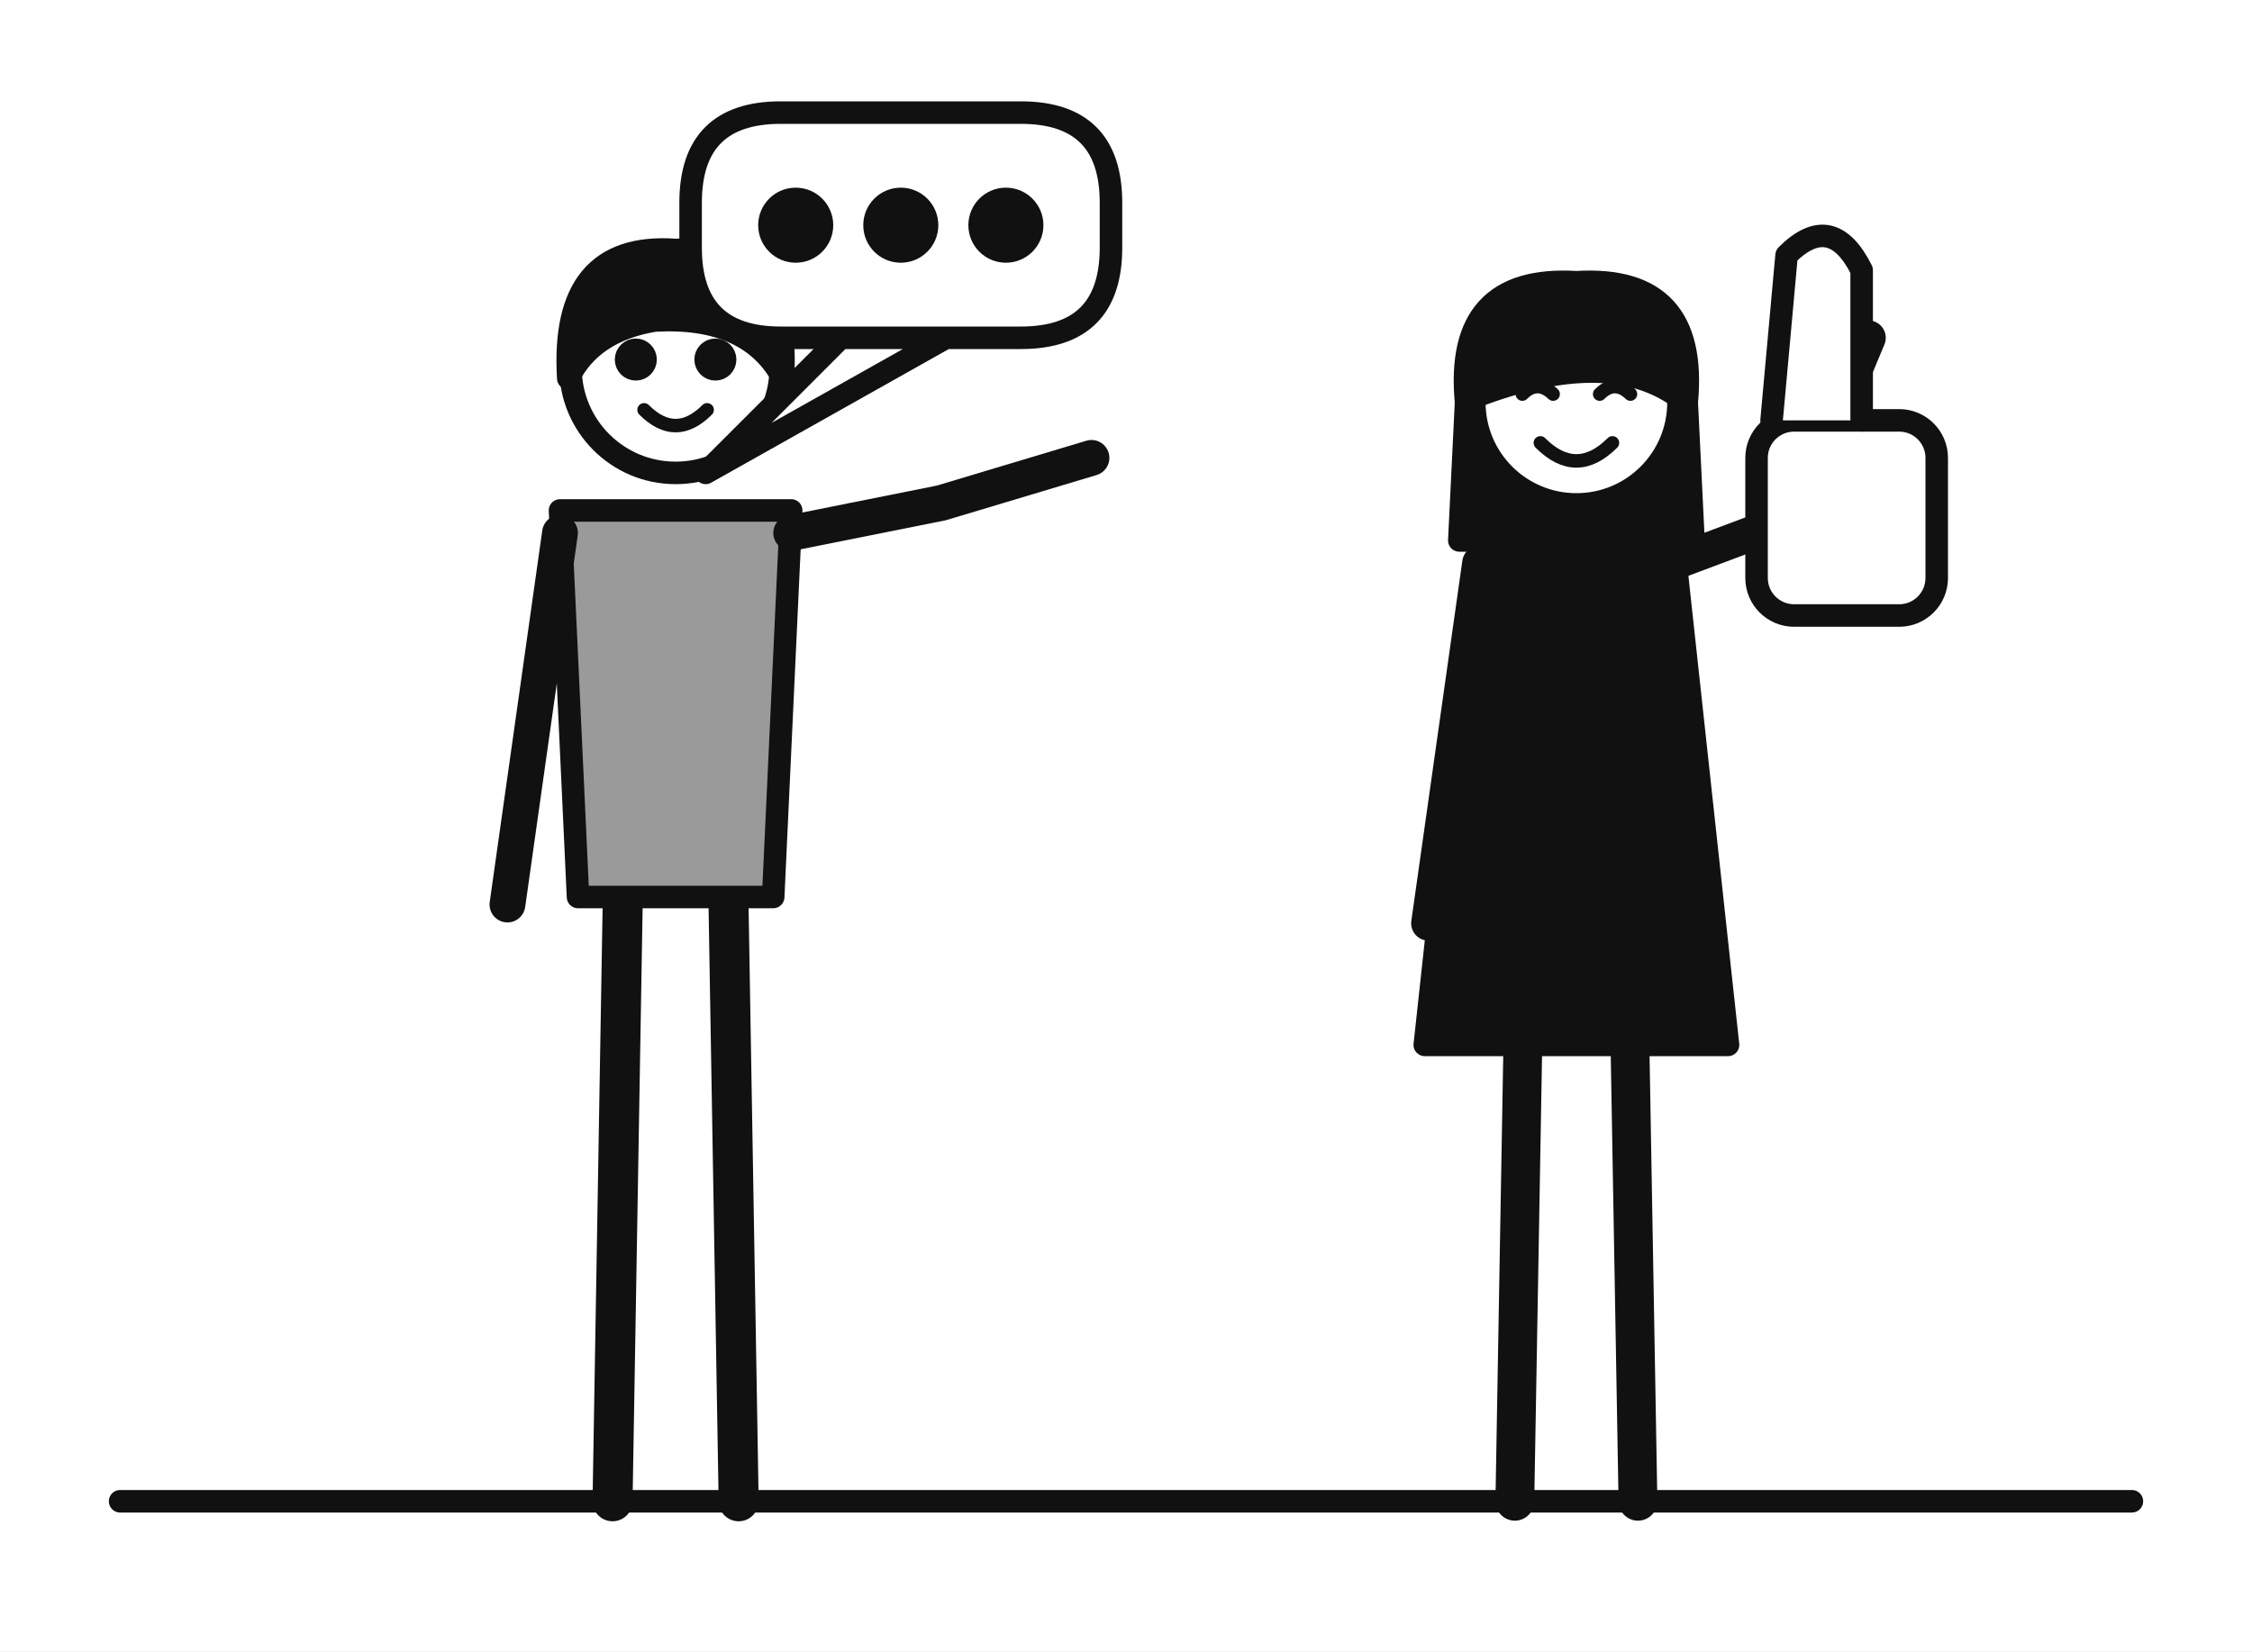
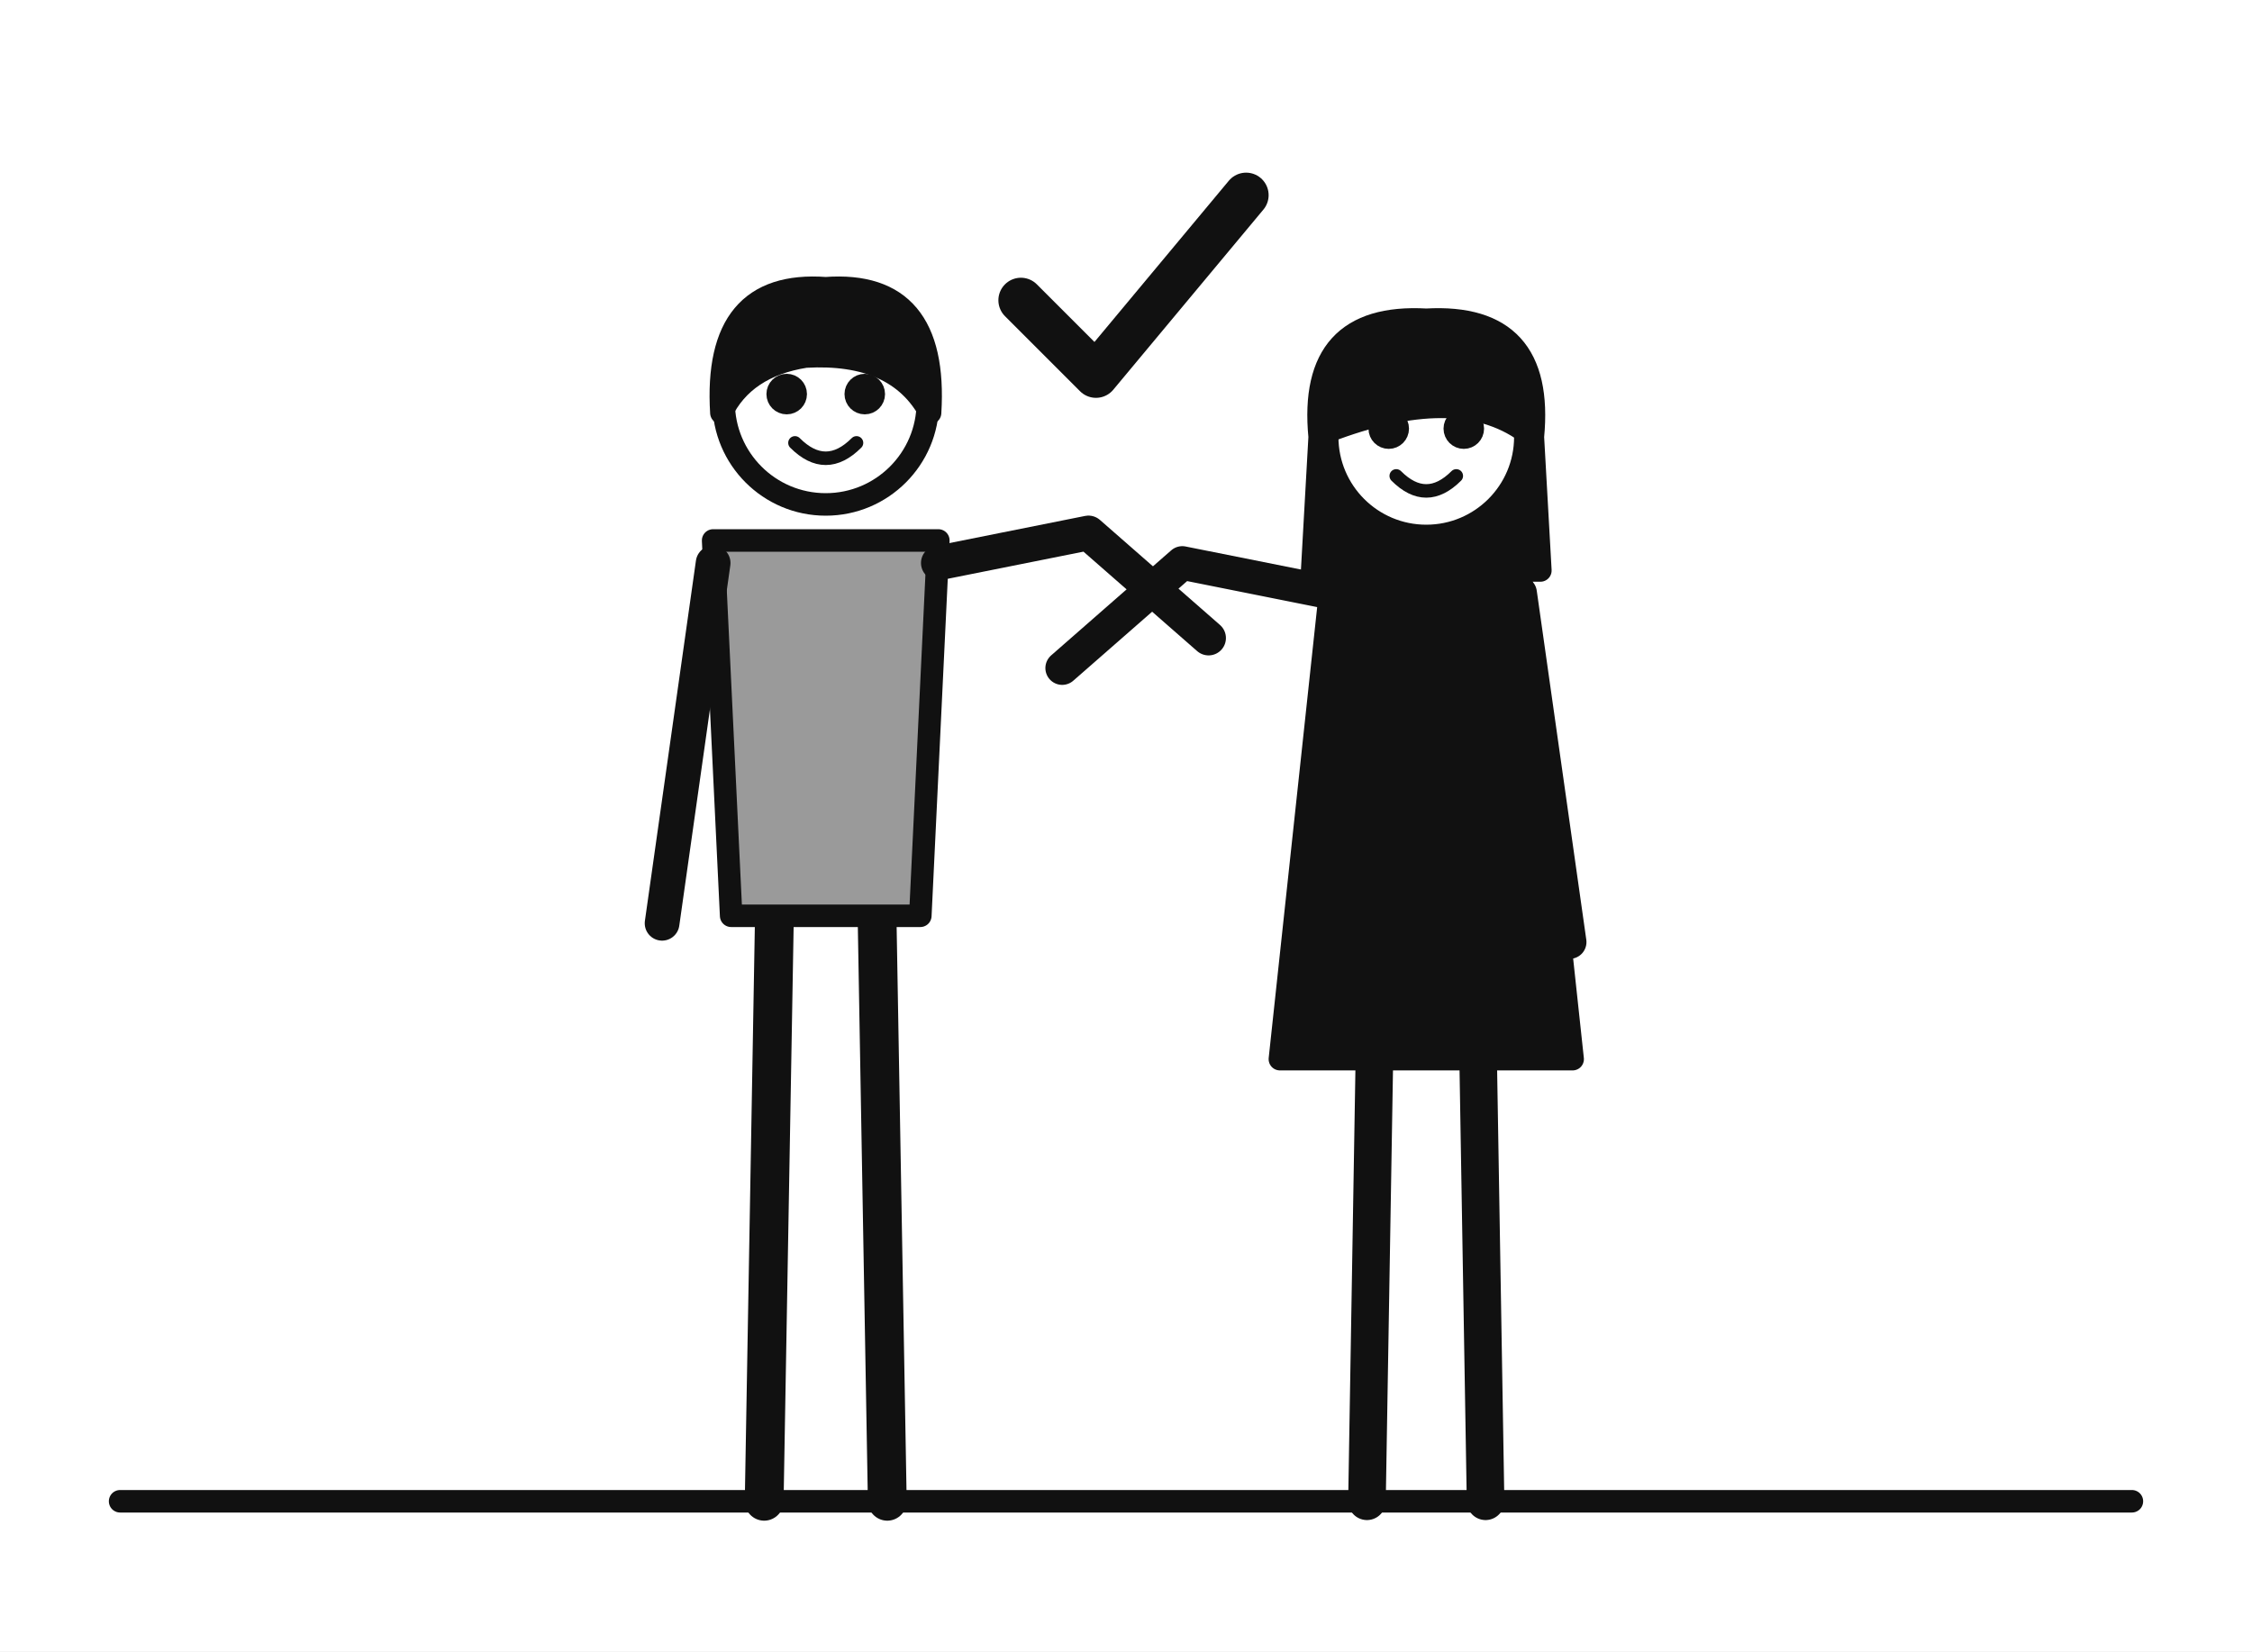
<svg xmlns="http://www.w3.org/2000/svg" viewBox="0 0 300 220">
  <style>.g{fill:none;stroke:#111;stroke-width:3;stroke-linecap:round;stroke-linejoin:round}.p{fill:#fff;stroke:#111;stroke-width:3;stroke-linejoin:round;stroke-linecap:round}.h{fill:#111;stroke:#111;stroke-width:3;stroke-linejoin:round;stroke-linecap:round}.a{fill:#9a9a9a;stroke:#111;stroke-width:3;stroke-linejoin:round;stroke-linecap:round}.t{fill:none;stroke:#111;stroke-width:1.8;stroke-linecap:round;stroke-linejoin:round}.w{fill:none;stroke:#fff;stroke-width:2.2;stroke-linecap:round}.m{fill:#d8342c;stroke:#111;stroke-width:3;stroke-linejoin:round}.hijau{fill:#3a9d4a;stroke:#111;stroke-width:3;stroke-linejoin:round}.biru{fill:#2f6fd6;stroke:#111;stroke-width:3;stroke-linejoin:round}.kuning{fill:#f2c230;stroke:#111;stroke-width:3;stroke-linejoin:round}.birutua{fill:#1c3470;stroke:#111;stroke-width:3;stroke-linejoin:round}.n{fill:#fff;stroke:none}text{font-family:'DFKai-SB','BiauKai','Kaiti TC','Noto Serif TC',serif;fill:#111}.d{font-family:'Segoe UI',Roboto,Arial,sans-serif;font-weight:700}</style>
  <rect width="300" height="220" fill="#fff" />
  <polyline class="g" points="16,200 284,200" />
-   <polyline class="g" points="83,117.5 81.6,200" style="stroke-width:5.33" />
-   <polyline class="g" points="97,117.5 98.4,200" style="stroke-width:5.33" />
-   <polygon class="a" points="74.6,68 105.4,68 103,119.5 77,119.5" />
-   <polyline class="g" points="74.6,71 67.6,120.5" style="stroke-width:4.769" />
-   <polyline class="g" points="105.4,71 125.4,67 145.4,61" style="stroke-width:4.769" />
-   <circle class="p" cx="90" cy="49" r="14" />
-   <path class="h" d="M75.7 50.4 Q74.6 32.2 90 33.3 Q105.4 32.2 104.3 50.4 Q99.8 42 87.2 42.7 Q78.8 44.1 75.7 50.4 Z" />
-   <circle class="h" cx="84.7" cy="47.9" r="1.3" />
-   <circle class="h" cx="95.3" cy="47.9" r="1.3" />
-   <path class="t" d="M85.8 54.6 Q90 58.8 94.2 54.6" />
-   <path class="p" d="M104 15 L136 15 Q148 15 148 27 L148 33 Q148 45 136 45 L112 45 L94 63 L126 45 L104 45 Q92 45 92 33 L92 27 Q92 15 104 15 Z" />
-   <circle class="h" cx="106" cy="30" r="3.5" />
-   <circle class="h" cx="120" cy="30" r="3.5" />
-   <circle class="h" cx="134" cy="30" r="3.5" />
-   <polyline class="g" points="203.2,120 201.8,200" style="stroke-width:5.168" />
-   <polyline class="g" points="216.8,120 218.2,200" style="stroke-width:5.168" />
-   <polygon class="h" points="197.1,72 222.9,72 230.2,139.2 189.8,139.2" />
-   <polyline class="g" points="197.1,75 190.3,123" style="stroke-width:4.624" />
-   <polyline class="g" points="222.9,75 238.9,69 248.9,45" style="stroke-width:4.624" />
-   <path class="h" d="M195.3 53.6 Q193.7 36.6 210 37.6 Q226.3 36.6 224.7 53.6 L225.6 72 L194.4 72 Z" />
-   <circle class="p" cx="210" cy="53.6" r="13.6" />
-   <path class="h" d="M196.4 52.9 Q197.8 38.6 210 39.3 Q222.2 38.6 223.6 52.9 Q214.1 46.1 196.4 52.9 Z" />
-   <path class="t" d="M202.8 52.5 q2 -2 4.1 0 M213.1 52.5 q2 -2 4.1 0" />
-   <path class="t" d="M205.2 59 Q210 63.8 214.8 59" />
-   <rect class="p" x="234" y="56" width="24" height="26" rx="5" />
-   <path class="p" d="M236 56 L238 34 Q244 28 248 36 L248 56" />
+   <polyline class="g" points="103.2,120 101.8,200" style="stroke-width:5.168" />
+   <polyline class="g" points="116.8,120 118.2,200" style="stroke-width:5.168" />
+   <polygon class="a" points="95,72 125,72 122.6,122 97.4,122" />
+   <polyline class="g" points="95,75 88.2,123" style="stroke-width:4.624" />
+   <polyline class="g" points="125,75 145,71 161,85" style="stroke-width:4.624" />
+   <circle class="p" cx="110" cy="53.6" r="13.6" />
+   <path class="h" d="M96.1 55 Q95 37.3 110 38.4 Q125 37.3 123.9 55 Q119.5 46.8 107.3 47.5 Q99.1 48.8 96.1 55 Z" />
+   <circle class="h" cx="104.8" cy="52.5" r="1.2" />
+   <circle class="h" cx="115.2" cy="52.5" r="1.2" />
+   <path class="t" d="M105.9 59 Q110 63.1 114.1 59" />
+   <polyline class="g" points="183.4,122.5 182.1,200" style="stroke-width:5.006" />
+   <polyline class="g" points="196.6,122.5 197.9,200" style="stroke-width:5.006" />
+   <polygon class="h" points="177.5,76 202.5,76 209.5,141.1 170.5,141.1" />
+   <polyline class="g" points="177.5,79 157.5,75 141.5,89" style="stroke-width:4.48" />
+   <polyline class="g" points="202.5,79 209.1,125.5" style="stroke-width:4.48" />
+   <path class="h" d="M175.8 58.2 Q174.2 41.7 190 42.6 Q205.8 41.7 204.2 58.2 L205.2 76 L174.8 76 Z" />
+   <circle class="p" cx="190" cy="58.2" r="13.2" />
+   <path class="h" d="M176.8 57.5 Q178.1 43.7 190 44.3 Q201.9 43.7 203.2 57.5 Q194 50.9 176.8 57.5 Z" />
+   <circle class="h" cx="185" cy="57.1" r="1.2" />
+   <circle class="h" cx="195" cy="57.1" r="1.2" />
+   <path class="t" d="M186 63.4 Q190 67.4 194 63.4" />
+   <polyline class="g" points="136,40 146,50 166,26" style="stroke-width:6" />
</svg>
